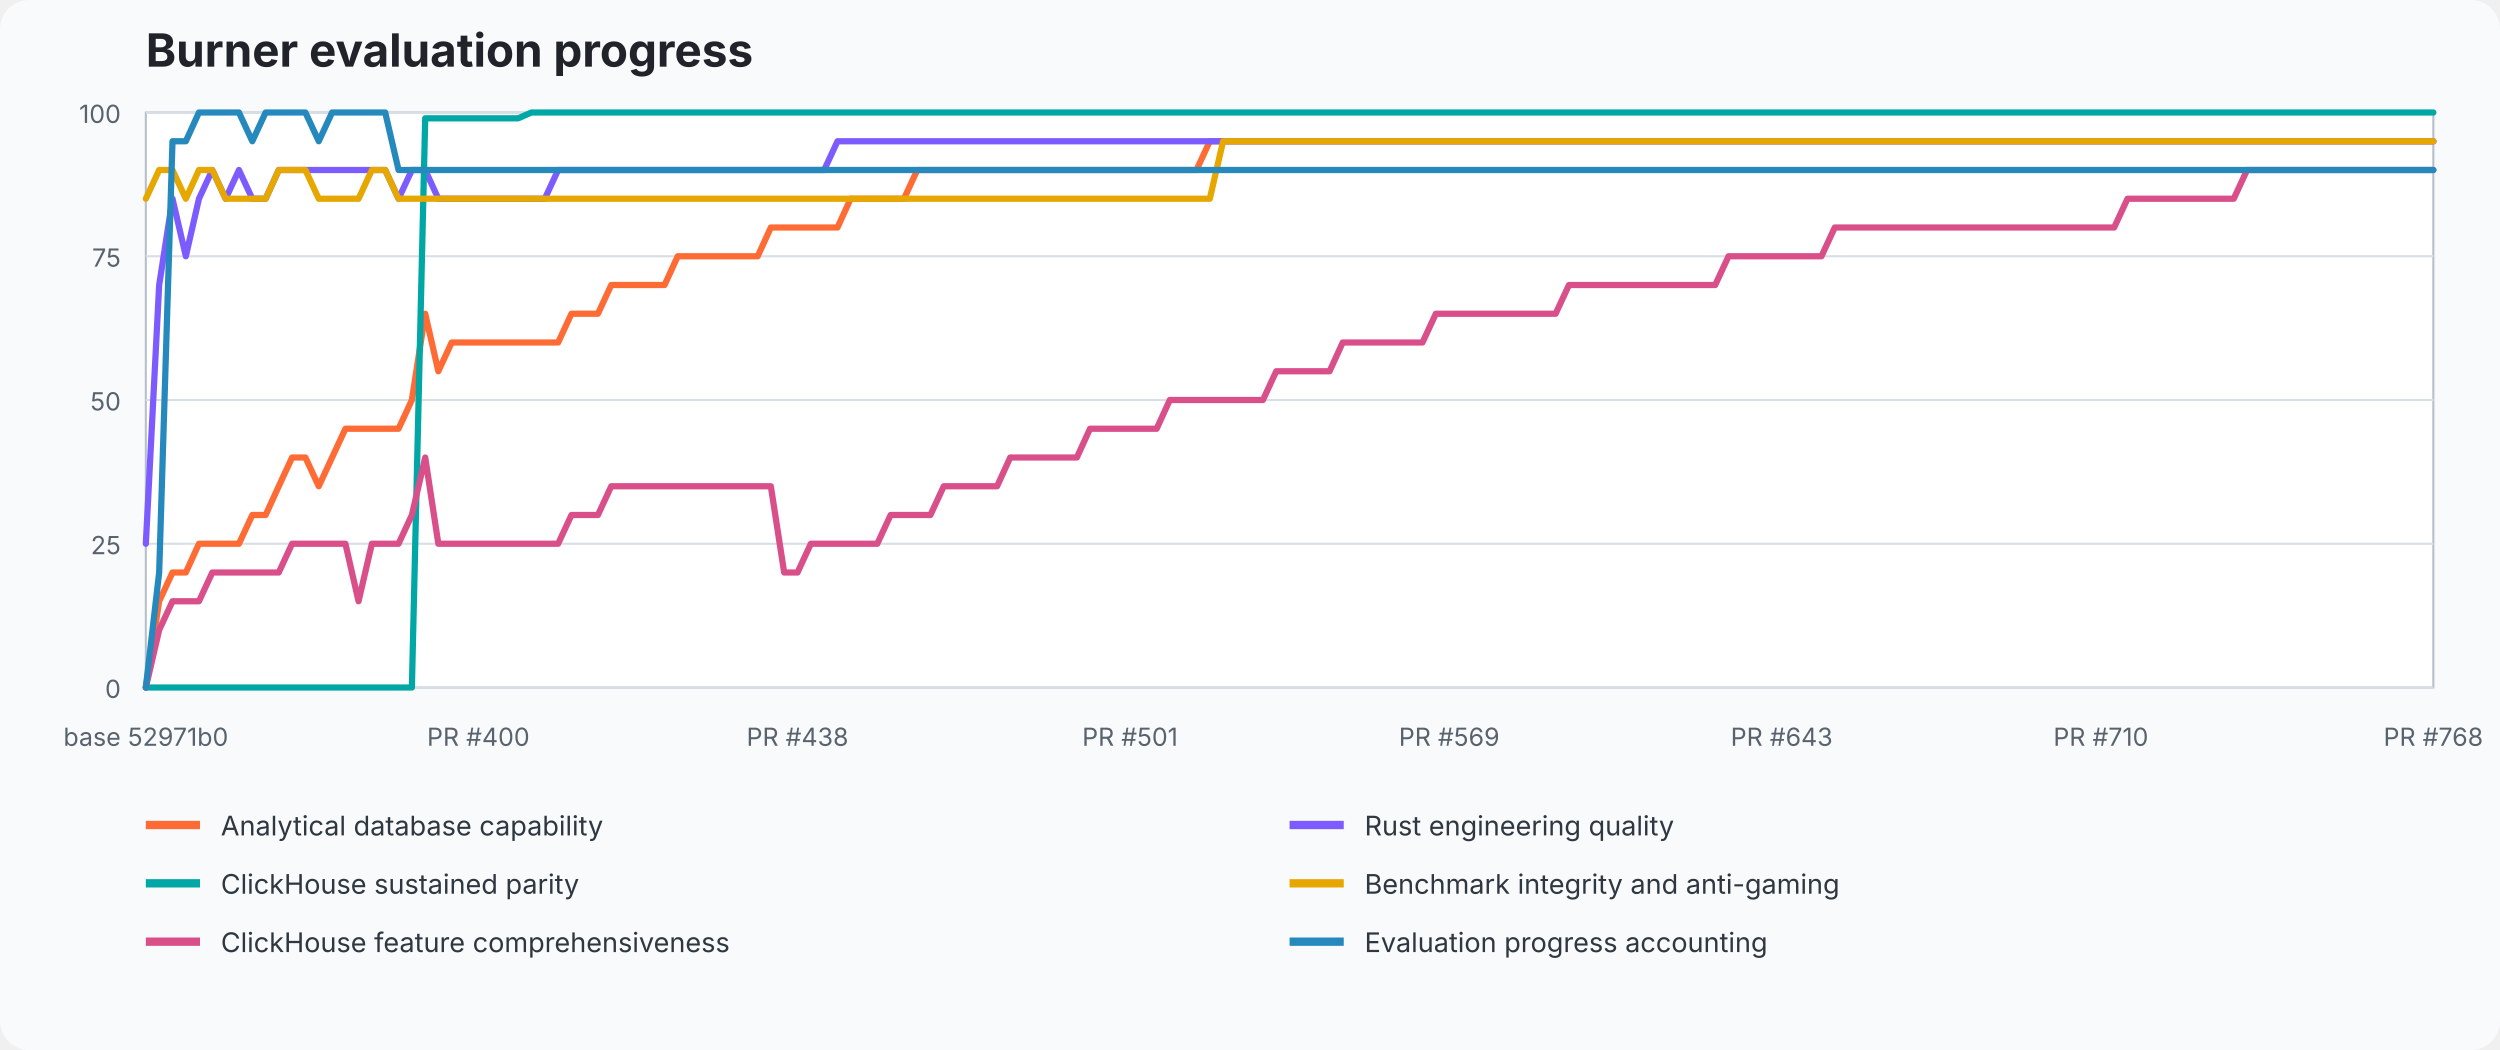
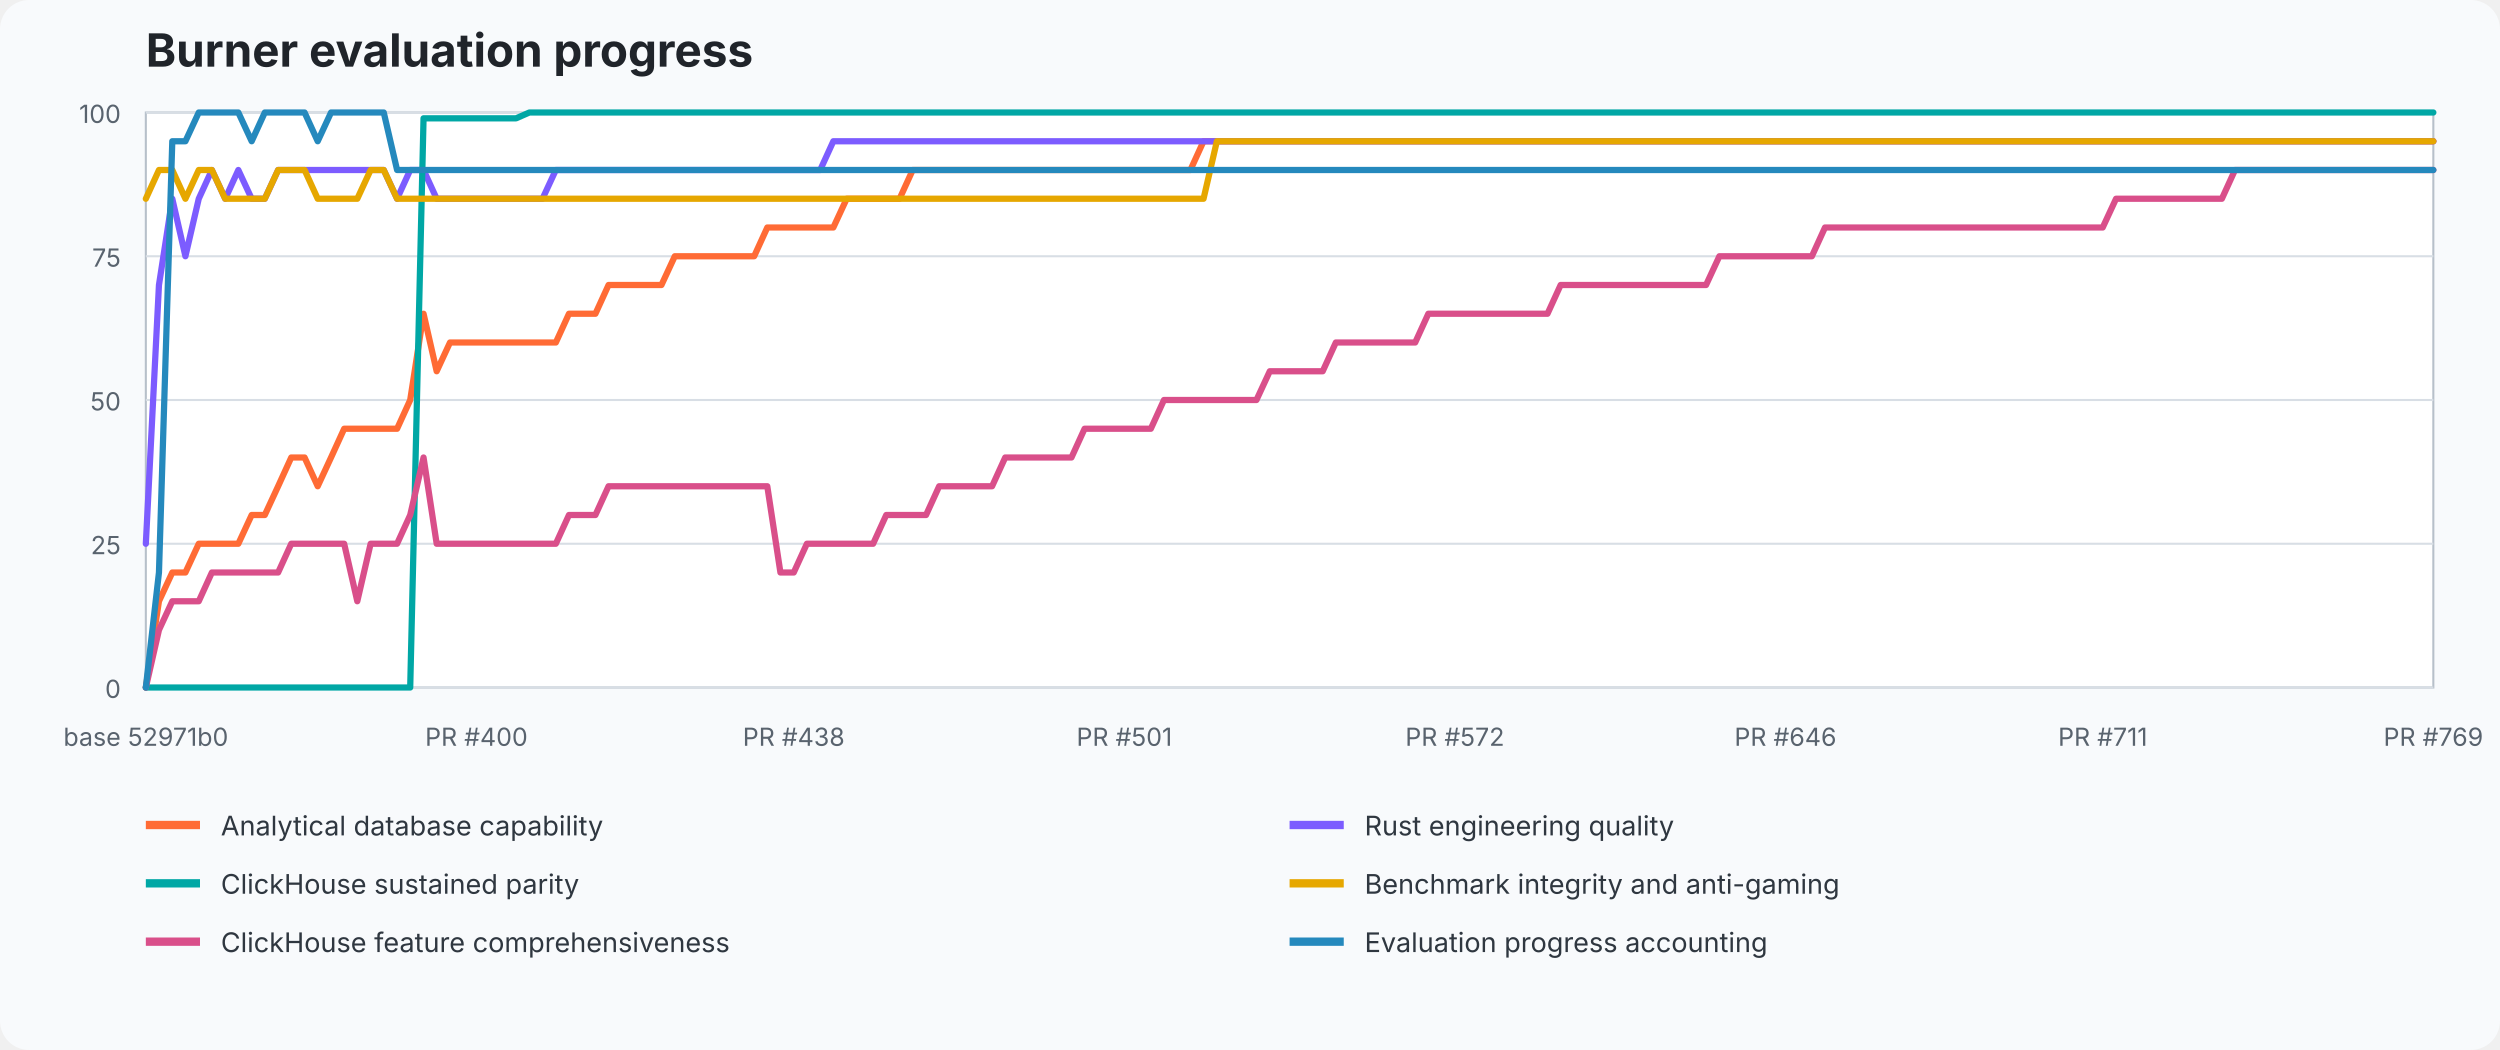
<svg xmlns="http://www.w3.org/2000/svg" width="1200" height="504" viewBox="0 0 1200 504" role="img" aria-labelledby="title desc">
  <style>text{font-family:ui-sans-serif,system-ui,-apple-system,BlinkMacSystemFont,"Segoe UI",sans-serif}.title{font-size:22px;font-weight:700;fill:#20242a}.axis{font-size:12px;fill:#59636e}.legend{font-size:13px;fill:#2f3740}.grid{stroke:#d8dee5;stroke-width:1}.plot{fill:#fff;stroke:#b7c0ca}</style>
  <rect width="100%" height="100%" fill="#f8fafc" rx="14" />
  <text x="70" y="32" class="title">Burner evaluation progress</text>
  <rect x="70" y="54" width="1098" height="276" class="plot" />
  <line x1="70" y1="330" x2="1168" y2="330" class="grid" />
  <text x="58" y="335" text-anchor="end" class="axis">0</text>
  <line x1="70" y1="261" x2="1168" y2="261" class="grid" />
  <text x="58" y="266" text-anchor="end" class="axis">25</text>
  <line x1="70" y1="192" x2="1168" y2="192" class="grid" />
  <text x="58" y="197" text-anchor="end" class="axis">50</text>
  <line x1="70" y1="123" x2="1168" y2="123" class="grid" />
  <text x="58" y="128" text-anchor="end" class="axis">75</text>
  <line x1="70" y1="54" x2="1168" y2="54" class="grid" />
  <text x="58" y="59" text-anchor="end" class="axis">100</text>
-   <polyline points="70.0,330.0 76.4,288.6 82.8,274.8 89.2,274.8 95.5,261.0 101.9,261.0 108.3,261.0 114.7,261.0 121.1,247.2 127.5,247.2 133.8,233.4 140.2,219.6 146.6,219.6 153.0,233.4 159.4,219.6 165.8,205.8 172.1,205.8 178.5,205.8 184.9,205.8 191.3,205.8 197.7,192.0 204.1,150.6 210.4,178.2 216.8,164.4 223.2,164.4 229.6,164.4 236.0,164.4 242.4,164.4 248.7,164.4 255.1,164.4 261.5,164.4 267.9,164.4 274.3,150.6 280.7,150.6 287.0,150.6 293.4,136.8 299.8,136.8 306.2,136.8 312.6,136.8 319.0,136.8 325.3,123.0 331.7,123.0 338.1,123.0 344.5,123.0 350.9,123.0 357.3,123.0 363.7,123.0 370.0,109.2 376.4,109.2 382.8,109.2 389.2,109.2 395.6,109.2 402.0,109.2 408.3,95.4 414.7,95.4 421.1,95.4 427.5,95.4 433.9,95.4 440.3,81.6 446.6,81.6 453.0,81.6 459.4,81.6 465.8,81.6 472.2,81.6 478.6,81.6 484.9,81.6 491.3,81.6 497.7,81.6 504.1,81.6 510.5,81.6 516.9,81.6 523.2,81.6 529.6,81.6 536.0,81.6 542.4,81.6 548.8,81.6 555.2,81.6 561.5,81.6 567.9,81.6 574.3,81.6 580.7,67.8 587.1,67.8 593.5,67.8 599.8,67.8 606.2,67.8 612.6,67.8 619.0,67.8 625.4,67.8 631.8,67.8 638.2,67.8 644.5,67.8 650.9,67.8 657.3,67.8 663.7,67.8 670.1,67.8 676.5,67.8 682.8,67.8 689.2,67.8 695.6,67.8 702.0,67.8 708.4,67.8 714.8,67.8 721.1,67.8 727.5,67.8 733.9,67.8 740.3,67.8 746.7,67.8 753.1,67.8 759.4,67.8 765.8,67.8 772.2,67.8 778.6,67.8 785.0,67.8 791.4,67.8 797.7,67.8 804.1,67.8 810.5,67.8 816.9,67.8 823.3,67.8 829.7,67.8 836.0,67.8 842.4,67.8 848.8,67.8 855.2,67.8 861.6,67.8 868.0,67.8 874.3,67.8 880.7,67.8 887.1,67.8 893.5,67.8 899.9,67.8 906.3,67.8 912.7,67.8 919.0,67.8 925.4,67.8 931.8,67.8 938.2,67.8 944.6,67.8 951.0,67.8 957.3,67.8 963.7,67.8 970.1,67.8 976.5,67.8 982.9,67.8 989.3,67.8 995.6,67.8 1002.0,67.8 1008.4,67.8 1014.8,67.8 1021.2,67.8 1027.6,67.8 1033.9,67.8 1040.3,67.8 1046.7,67.8 1053.1,67.8 1059.5,67.8 1065.9,67.8 1072.2,67.8 1078.6,67.8 1085.0,67.8 1091.4,67.8 1097.8,67.8 1104.2,67.8 1110.5,67.8 1116.9,67.8 1123.3,67.8 1129.7,67.8 1136.1,67.8 1142.5,67.8 1148.8,67.8 1155.2,67.8 1161.6,67.8 1168.0,67.8" fill="none" stroke="#ff6b35" stroke-width="3" stroke-linejoin="round" stroke-linecap="round" />
-   <polyline points="70.0,261.0 76.4,136.8 82.8,95.4 89.2,123.0 95.5,95.4 101.9,81.6 108.3,95.4 114.7,81.6 121.1,95.4 127.5,95.4 133.8,81.6 140.2,81.6 146.6,81.6 153.0,81.6 159.4,81.6 165.8,81.6 172.1,81.6 178.5,81.6 184.9,81.6 191.3,95.4 197.7,81.6 204.1,81.6 210.4,95.4 216.8,95.4 223.2,95.4 229.6,95.4 236.0,95.4 242.4,95.4 248.7,95.4 255.1,95.4 261.5,95.4 267.9,81.6 274.3,81.6 280.7,81.6 287.0,81.6 293.4,81.6 299.8,81.6 306.2,81.6 312.6,81.6 319.0,81.6 325.3,81.6 331.7,81.6 338.1,81.6 344.5,81.6 350.9,81.6 357.3,81.6 363.7,81.6 370.0,81.6 376.4,81.6 382.8,81.6 389.2,81.6 395.6,81.6 402.0,67.8 408.3,67.8 414.7,67.8 421.1,67.8 427.5,67.8 433.9,67.8 440.3,67.8 446.6,67.8 453.0,67.8 459.4,67.8 465.8,67.8 472.2,67.8 478.6,67.8 484.9,67.8 491.3,67.8 497.7,67.8 504.1,67.8 510.5,67.8 516.9,67.8 523.2,67.8 529.6,67.8 536.0,67.8 542.4,67.8 548.8,67.8 555.2,67.8 561.5,67.8 567.9,67.8 574.3,67.8 580.7,67.8 587.1,67.8 593.5,67.8 599.8,67.8 606.2,67.8 612.6,67.8 619.0,67.8 625.4,67.8 631.8,67.8 638.2,67.8 644.5,67.8 650.9,67.8 657.3,67.8 663.7,67.8 670.1,67.8 676.5,67.8 682.8,67.8 689.2,67.8 695.6,67.8 702.0,67.8 708.4,67.8 714.8,67.8 721.1,67.8 727.5,67.8 733.9,67.8 740.3,67.8 746.7,67.8 753.1,67.8 759.4,67.8 765.8,67.8 772.2,67.8 778.6,67.8 785.0,67.8 791.4,67.8 797.7,67.8 804.1,67.8 810.5,67.8 816.9,67.8 823.3,67.8 829.7,67.8 836.0,67.8 842.4,67.8 848.8,67.8 855.2,67.8 861.6,67.8 868.0,67.8 874.3,67.8 880.7,67.8 887.1,67.8 893.5,67.8 899.9,67.8 906.3,67.8 912.7,67.8 919.0,67.8 925.4,67.8 931.8,67.8 938.2,67.8 944.6,67.8 951.0,67.8 957.3,67.8 963.7,67.8 970.1,67.8 976.5,67.8 982.9,67.8 989.3,67.8 995.6,67.8 1002.0,67.8 1008.4,67.8 1014.8,67.8 1021.2,67.8 1027.6,67.8 1033.9,67.8 1040.3,67.8 1046.7,67.8 1053.1,67.8 1059.5,67.8 1065.9,67.8 1072.2,67.8 1078.6,67.8 1085.0,67.8 1091.4,67.8 1097.8,67.8 1104.2,67.8 1110.5,67.8 1116.9,67.8 1123.3,67.8 1129.7,67.8 1136.1,67.8 1142.5,67.8 1148.8,67.8 1155.2,67.8 1161.6,67.8 1168.0,67.8" fill="none" stroke="#7c5cff" stroke-width="3" stroke-linejoin="round" stroke-linecap="round" />
-   <polyline points="70.0,330.0 76.4,330.0 82.8,330.0 89.2,330.0 95.5,330.0 101.9,330.0 108.3,330.0 114.7,330.0 121.1,330.0 127.5,330.0 133.8,330.0 140.2,330.0 146.6,330.0 153.0,330.0 159.4,330.0 165.8,330.0 172.1,330.0 178.5,330.0 184.9,330.0 191.3,330.0 197.7,330.0 204.1,56.8 210.4,56.8 216.8,56.8 223.2,56.8 229.6,56.8 236.0,56.8 242.4,56.8 248.7,56.8 255.1,54.0 261.5,54.0 267.9,54.0 274.3,54.0 280.7,54.0 287.0,54.0 293.4,54.0 299.8,54.0 306.2,54.0 312.6,54.0 319.0,54.0 325.3,54.0 331.7,54.0 338.1,54.0 344.5,54.0 350.9,54.0 357.3,54.0 363.7,54.0 370.0,54.0 376.4,54.0 382.8,54.0 389.2,54.0 395.6,54.0 402.0,54.0 408.3,54.0 414.7,54.0 421.1,54.0 427.5,54.0 433.9,54.0 440.3,54.0 446.6,54.0 453.0,54.0 459.4,54.0 465.8,54.0 472.2,54.0 478.6,54.0 484.9,54.0 491.3,54.0 497.7,54.0 504.1,54.0 510.5,54.0 516.9,54.0 523.2,54.0 529.6,54.0 536.0,54.0 542.4,54.0 548.8,54.0 555.2,54.0 561.5,54.0 567.9,54.0 574.3,54.0 580.7,54.0 587.1,54.0 593.5,54.0 599.8,54.0 606.2,54.0 612.6,54.0 619.0,54.0 625.4,54.0 631.8,54.0 638.2,54.0 644.5,54.0 650.9,54.0 657.3,54.0 663.7,54.0 670.1,54.0 676.5,54.0 682.8,54.0 689.2,54.0 695.6,54.0 702.0,54.0 708.4,54.0 714.8,54.0 721.1,54.0 727.5,54.0 733.9,54.0 740.3,54.0 746.7,54.0 753.1,54.0 759.4,54.0 765.8,54.0 772.2,54.0 778.6,54.0 785.0,54.0 791.4,54.0 797.7,54.0 804.1,54.0 810.5,54.0 816.9,54.0 823.3,54.0 829.7,54.0 836.0,54.0 842.4,54.0 848.8,54.0 855.2,54.0 861.6,54.0 868.0,54.0 874.3,54.0 880.7,54.0 887.1,54.0 893.5,54.0 899.9,54.0 906.3,54.0 912.7,54.0 919.0,54.0 925.4,54.0 931.8,54.0 938.2,54.0 944.6,54.0 951.0,54.0 957.3,54.0 963.7,54.0 970.1,54.0 976.5,54.0 982.9,54.0 989.3,54.0 995.6,54.0 1002.0,54.0 1008.4,54.0 1014.8,54.0 1021.2,54.0 1027.6,54.0 1033.9,54.0 1040.3,54.0 1046.7,54.0 1053.1,54.0 1059.5,54.0 1065.9,54.0 1072.2,54.0 1078.6,54.0 1085.0,54.0 1091.4,54.0 1097.8,54.0 1104.2,54.0 1110.5,54.0 1116.9,54.0 1123.3,54.0 1129.7,54.0 1136.1,54.0 1142.5,54.0 1148.8,54.0 1155.2,54.0 1161.6,54.0 1168.0,54.0" fill="none" stroke="#00a7a5" stroke-width="3" stroke-linejoin="round" stroke-linecap="round" />
-   <polyline points="70.0,95.4 76.4,81.6 82.8,81.6 89.2,95.4 95.5,81.6 101.9,81.6 108.3,95.4 114.7,95.4 121.1,95.4 127.5,95.4 133.8,81.6 140.2,81.6 146.6,81.6 153.0,95.4 159.4,95.4 165.8,95.4 172.1,95.4 178.5,81.6 184.9,81.6 191.3,95.4 197.7,95.4 204.1,95.4 210.4,95.4 216.8,95.4 223.2,95.4 229.6,95.4 236.0,95.4 242.4,95.4 248.7,95.4 255.1,95.4 261.5,95.4 267.9,95.4 274.3,95.4 280.7,95.4 287.0,95.4 293.4,95.4 299.8,95.4 306.2,95.4 312.6,95.4 319.0,95.4 325.3,95.4 331.7,95.4 338.1,95.4 344.5,95.4 350.9,95.4 357.3,95.4 363.7,95.4 370.0,95.4 376.4,95.4 382.8,95.4 389.2,95.4 395.6,95.4 402.0,95.4 408.3,95.4 414.7,95.4 421.1,95.4 427.5,95.4 433.9,95.4 440.3,95.4 446.6,95.4 453.0,95.4 459.4,95.4 465.8,95.4 472.2,95.4 478.6,95.4 484.9,95.4 491.3,95.4 497.7,95.4 504.1,95.4 510.5,95.4 516.9,95.4 523.2,95.4 529.6,95.4 536.0,95.4 542.4,95.4 548.8,95.4 555.2,95.4 561.5,95.4 567.9,95.4 574.3,95.4 580.7,95.4 587.1,67.8 593.5,67.8 599.8,67.8 606.2,67.8 612.6,67.8 619.0,67.8 625.4,67.8 631.8,67.8 638.2,67.8 644.5,67.8 650.9,67.8 657.3,67.8 663.7,67.8 670.1,67.8 676.5,67.8 682.8,67.8 689.2,67.8 695.6,67.8 702.0,67.8 708.4,67.8 714.8,67.8 721.1,67.8 727.5,67.8 733.9,67.8 740.3,67.8 746.7,67.8 753.1,67.8 759.4,67.8 765.8,67.8 772.2,67.8 778.6,67.8 785.0,67.8 791.4,67.8 797.7,67.8 804.1,67.8 810.5,67.8 816.9,67.8 823.3,67.8 829.7,67.8 836.0,67.8 842.4,67.8 848.8,67.8 855.2,67.8 861.6,67.8 868.0,67.8 874.3,67.8 880.7,67.8 887.1,67.8 893.5,67.8 899.9,67.8 906.3,67.8 912.7,67.8 919.0,67.8 925.4,67.8 931.8,67.8 938.2,67.8 944.6,67.8 951.0,67.8 957.3,67.8 963.7,67.8 970.1,67.8 976.5,67.8 982.9,67.8 989.3,67.8 995.6,67.8 1002.0,67.8 1008.4,67.8 1014.8,67.8 1021.2,67.8 1027.6,67.8 1033.9,67.8 1040.3,67.8 1046.7,67.8 1053.1,67.8 1059.5,67.8 1065.9,67.8 1072.2,67.8 1078.6,67.8 1085.0,67.8 1091.4,67.8 1097.8,67.8 1104.2,67.8 1110.5,67.8 1116.9,67.8 1123.3,67.8 1129.7,67.8 1136.1,67.8 1142.5,67.8 1148.8,67.8 1155.2,67.8 1161.6,67.8 1168.0,67.8" fill="none" stroke="#e6a700" stroke-width="3" stroke-linejoin="round" stroke-linecap="round" />
-   <polyline points="70.0,330.0 76.4,302.4 82.8,288.6 89.2,288.6 95.5,288.6 101.9,274.8 108.3,274.8 114.7,274.8 121.1,274.8 127.5,274.8 133.8,274.8 140.2,261.0 146.6,261.0 153.0,261.0 159.4,261.0 165.8,261.0 172.1,288.6 178.5,261.0 184.9,261.0 191.3,261.0 197.7,247.2 204.1,219.6 210.4,261.0 216.8,261.0 223.2,261.0 229.6,261.0 236.0,261.0 242.4,261.0 248.7,261.0 255.1,261.0 261.5,261.0 267.9,261.0 274.3,247.2 280.7,247.2 287.0,247.2 293.4,233.4 299.8,233.4 306.2,233.4 312.6,233.4 319.0,233.4 325.3,233.4 331.7,233.4 338.1,233.4 344.5,233.4 350.9,233.4 357.3,233.4 363.7,233.4 370.0,233.4 376.4,274.8 382.8,274.8 389.2,261.0 395.6,261.0 402.0,261.0 408.3,261.0 414.7,261.0 421.1,261.0 427.5,247.2 433.9,247.2 440.3,247.2 446.6,247.2 453.0,233.4 459.4,233.4 465.8,233.4 472.2,233.4 478.6,233.4 484.9,219.6 491.3,219.6 497.7,219.6 504.1,219.6 510.5,219.6 516.9,219.6 523.2,205.8 529.6,205.8 536.0,205.8 542.4,205.8 548.8,205.8 555.2,205.8 561.5,192.0 567.9,192.0 574.3,192.0 580.7,192.0 587.1,192.0 593.5,192.0 599.8,192.0 606.2,192.0 612.6,178.2 619.0,178.2 625.4,178.2 631.8,178.2 638.2,178.2 644.5,164.4 650.9,164.4 657.3,164.4 663.7,164.4 670.1,164.4 676.5,164.4 682.8,164.4 689.2,150.6 695.6,150.6 702.0,150.6 708.4,150.6 714.8,150.6 721.1,150.6 727.5,150.6 733.9,150.6 740.3,150.6 746.7,150.6 753.1,136.8 759.4,136.8 765.8,136.8 772.2,136.8 778.6,136.8 785.0,136.8 791.4,136.8 797.7,136.8 804.1,136.8 810.5,136.8 816.9,136.8 823.3,136.8 829.7,123.0 836.0,123.0 842.4,123.0 848.8,123.0 855.2,123.0 861.6,123.0 868.0,123.0 874.3,123.0 880.7,109.2 887.1,109.2 893.5,109.2 899.9,109.2 906.3,109.2 912.7,109.2 919.0,109.2 925.4,109.2 931.8,109.2 938.2,109.2 944.6,109.2 951.0,109.2 957.3,109.2 963.7,109.2 970.1,109.2 976.5,109.2 982.9,109.2 989.3,109.2 995.6,109.2 1002.0,109.2 1008.4,109.2 1014.8,109.2 1021.2,95.4 1027.6,95.4 1033.9,95.4 1040.3,95.4 1046.7,95.4 1053.1,95.4 1059.5,95.4 1065.9,95.4 1072.2,95.4 1078.6,81.6 1085.0,81.6 1091.4,81.6 1097.8,81.6 1104.2,81.6 1110.5,81.6 1116.9,81.6 1123.3,81.6 1129.7,81.6 1136.1,81.6 1142.5,81.6 1148.8,81.6 1155.2,81.6 1161.6,81.6 1168.0,81.6" fill="none" stroke="#d94f8a" stroke-width="3" stroke-linejoin="round" stroke-linecap="round" />
-   <polyline points="70.0,330.0 76.4,274.8 82.8,67.8 89.2,67.8 95.5,54.0 101.9,54.0 108.3,54.0 114.7,54.0 121.1,67.8 127.5,54.0 133.8,54.0 140.2,54.0 146.6,54.0 153.0,67.8 159.4,54.0 165.8,54.0 172.1,54.0 178.5,54.0 184.9,54.0 191.3,81.6 197.7,81.6 204.1,81.6 210.4,81.6 216.8,81.6 223.2,81.6 229.6,81.6 236.0,81.6 242.4,81.6 248.7,81.6 255.1,81.6 261.5,81.6 267.9,81.6 274.3,81.6 280.7,81.6 287.0,81.6 293.4,81.6 299.8,81.6 306.2,81.6 312.6,81.6 319.0,81.6 325.3,81.6 331.7,81.6 338.1,81.6 344.5,81.6 350.9,81.6 357.3,81.6 363.7,81.6 370.0,81.6 376.4,81.6 382.8,81.6 389.2,81.6 395.6,81.6 402.0,81.6 408.3,81.6 414.7,81.6 421.1,81.6 427.5,81.6 433.9,81.6 440.3,81.6 446.6,81.6 453.0,81.6 459.4,81.6 465.8,81.6 472.2,81.6 478.6,81.6 484.9,81.6 491.3,81.6 497.7,81.6 504.1,81.6 510.5,81.6 516.9,81.6 523.2,81.6 529.6,81.6 536.0,81.6 542.4,81.6 548.8,81.6 555.2,81.6 561.5,81.6 567.9,81.6 574.3,81.6 580.7,81.6 587.1,81.6 593.5,81.6 599.8,81.6 606.2,81.6 612.6,81.6 619.0,81.6 625.4,81.6 631.8,81.6 638.2,81.6 644.5,81.6 650.9,81.6 657.3,81.6 663.7,81.6 670.1,81.6 676.5,81.6 682.8,81.6 689.2,81.6 695.6,81.6 702.0,81.6 708.4,81.6 714.8,81.6 721.1,81.6 727.5,81.6 733.9,81.6 740.3,81.6 746.7,81.6 753.1,81.6 759.4,81.6 765.8,81.6 772.2,81.6 778.6,81.6 785.0,81.6 791.4,81.6 797.7,81.6 804.1,81.6 810.5,81.6 816.9,81.6 823.3,81.6 829.7,81.6 836.0,81.6 842.4,81.6 848.8,81.6 855.2,81.6 861.6,81.6 868.0,81.6 874.3,81.6 880.7,81.6 887.1,81.6 893.5,81.6 899.9,81.6 906.3,81.6 912.7,81.6 919.0,81.6 925.4,81.6 931.8,81.6 938.2,81.6 944.6,81.6 951.0,81.6 957.3,81.6 963.7,81.6 970.1,81.6 976.5,81.6 982.9,81.6 989.3,81.6 995.6,81.6 1002.0,81.6 1008.4,81.6 1014.8,81.6 1021.2,81.6 1027.6,81.6 1033.9,81.6 1040.3,81.6 1046.7,81.6 1053.1,81.6 1059.5,81.6 1065.9,81.6 1072.2,81.6 1078.6,81.6 1085.0,81.6 1091.4,81.6 1097.8,81.6 1104.2,81.6 1110.5,81.6 1116.9,81.6 1123.3,81.6 1129.7,81.6 1136.1,81.6 1142.5,81.6 1148.8,81.6 1155.2,81.6 1161.6,81.6 1168.0,81.6" fill="none" stroke="#2589bd" stroke-width="3" stroke-linejoin="round" stroke-linecap="round" />
+   <polyline points="70.0,330.0 76.3,288.6 82.7,274.8 89.0,274.8 95.4,261.0 101.7,261.0 108.1,261.0 114.4,261.0 120.8,247.2 127.1,247.2 133.5,233.4 139.8,219.6 146.2,219.6 152.5,233.4 158.9,219.6 165.2,205.8 171.5,205.8 177.9,205.8 184.2,205.8 190.6,205.8 196.9,192.0 203.3,150.6 209.6,178.2 216.0,164.4 222.3,164.4 228.7,164.4 235.0,164.4 241.4,164.4 247.7,164.4 254.1,164.4 260.4,164.4 266.8,164.4 273.1,150.6 279.4,150.6 285.8,150.6 292.1,136.8 298.5,136.8 304.8,136.8 311.2,136.8 317.5,136.8 323.9,123.0 330.2,123.0 336.6,123.0 342.9,123.0 349.3,123.0 355.6,123.0 362.0,123.0 368.3,109.2 374.6,109.2 381.0,109.2 387.3,109.2 393.7,109.2 400.0,109.2 406.4,95.4 412.7,95.4 419.1,95.4 425.4,95.4 431.8,95.4 438.1,81.6 444.5,81.6 450.8,81.6 457.2,81.6 463.5,81.6 469.8,81.6 476.2,81.6 482.5,81.6 488.9,81.6 495.2,81.6 501.6,81.6 507.9,81.6 514.3,81.6 520.6,81.6 527.0,81.6 533.3,81.6 539.7,81.6 546.0,81.6 552.4,81.6 558.7,81.6 565.1,81.6 571.4,81.6 577.7,67.8 584.1,67.8 590.4,67.8 596.8,67.8 603.1,67.8 609.5,67.8 615.8,67.8 622.2,67.8 628.5,67.8 634.9,67.8 641.2,67.8 647.6,67.8 653.9,67.8 660.3,67.8 666.6,67.8 672.9,67.8 679.3,67.8 685.6,67.8 692.0,67.8 698.3,67.8 704.7,67.8 711.0,67.8 717.4,67.8 723.7,67.8 730.1,67.8 736.4,67.8 742.8,67.8 749.1,67.8 755.5,67.8 761.8,67.8 768.2,67.8 774.5,67.8 780.8,67.8 787.2,67.8 793.5,67.8 799.9,67.8 806.2,67.8 812.6,67.8 818.9,67.8 825.3,67.8 831.6,67.8 838.0,67.8 844.3,67.8 850.7,67.8 857.0,67.8 863.4,67.8 869.7,67.8 876.0,67.8 882.4,67.8 888.7,67.8 895.1,67.8 901.4,67.8 907.8,67.8 914.1,67.8 920.5,67.8 926.8,67.8 933.2,67.8 939.5,67.8 945.9,67.8 952.2,67.8 958.6,67.8 964.9,67.8 971.2,67.8 977.6,67.8 983.9,67.8 990.3,67.8 996.6,67.8 1003.0,67.8 1009.3,67.8 1015.7,67.8 1022.0,67.8 1028.4,67.8 1034.7,67.8 1041.1,67.8 1047.4,67.8 1053.8,67.8 1060.1,67.8 1066.5,67.8 1072.8,67.8 1079.1,67.8 1085.5,67.8 1091.8,67.8 1098.2,67.8 1104.5,67.8 1110.9,67.8 1117.2,67.8 1123.6,67.8 1129.9,67.8 1136.3,67.8 1142.6,67.8 1149.0,67.8 1155.3,67.8 1161.7,67.8 1168.0,67.8" fill="none" stroke="#ff6b35" stroke-width="3" stroke-linejoin="round" stroke-linecap="round" />
+   <polyline points="70.0,261.0 76.3,136.8 82.7,95.4 89.0,123.0 95.4,95.4 101.7,81.6 108.1,95.4 114.4,81.6 120.8,95.4 127.1,95.4 133.5,81.6 139.8,81.6 146.2,81.6 152.5,81.6 158.9,81.6 165.2,81.6 171.5,81.6 177.9,81.6 184.2,81.6 190.6,95.4 196.9,81.6 203.3,81.6 209.6,95.4 216.0,95.4 222.3,95.4 228.7,95.4 235.0,95.4 241.4,95.4 247.7,95.4 254.1,95.4 260.4,95.4 266.8,81.6 273.1,81.6 279.4,81.6 285.8,81.6 292.1,81.6 298.5,81.6 304.8,81.6 311.2,81.6 317.5,81.6 323.9,81.6 330.2,81.6 336.6,81.6 342.9,81.6 349.3,81.6 355.6,81.6 362.0,81.6 368.3,81.6 374.6,81.6 381.0,81.6 387.3,81.6 393.7,81.6 400.0,67.8 406.4,67.8 412.7,67.8 419.1,67.8 425.4,67.8 431.8,67.8 438.1,67.8 444.5,67.8 450.8,67.8 457.2,67.8 463.5,67.8 469.8,67.8 476.2,67.8 482.5,67.8 488.9,67.8 495.2,67.8 501.6,67.8 507.9,67.8 514.3,67.8 520.6,67.8 527.0,67.8 533.3,67.8 539.7,67.8 546.0,67.8 552.4,67.8 558.7,67.8 565.1,67.8 571.4,67.8 577.7,67.8 584.1,67.8 590.4,67.8 596.8,67.8 603.1,67.8 609.5,67.8 615.8,67.8 622.2,67.8 628.5,67.8 634.9,67.8 641.2,67.8 647.6,67.8 653.9,67.8 660.3,67.8 666.6,67.8 672.9,67.8 679.3,67.8 685.6,67.8 692.0,67.8 698.3,67.8 704.7,67.8 711.0,67.8 717.4,67.8 723.7,67.8 730.1,67.8 736.4,67.8 742.8,67.8 749.1,67.8 755.5,67.8 761.8,67.8 768.2,67.8 774.5,67.8 780.8,67.8 787.2,67.8 793.5,67.8 799.9,67.8 806.2,67.8 812.6,67.8 818.9,67.8 825.3,67.8 831.6,67.8 838.0,67.8 844.3,67.8 850.7,67.8 857.0,67.8 863.4,67.8 869.7,67.8 876.0,67.8 882.4,67.8 888.7,67.8 895.1,67.8 901.4,67.8 907.8,67.8 914.1,67.8 920.5,67.8 926.8,67.8 933.2,67.8 939.5,67.8 945.9,67.8 952.2,67.8 958.6,67.8 964.9,67.8 971.2,67.8 977.6,67.8 983.9,67.8 990.3,67.8 996.6,67.8 1003.0,67.8 1009.3,67.8 1015.7,67.8 1022.0,67.8 1028.4,67.8 1034.7,67.8 1041.1,67.8 1047.4,67.8 1053.8,67.8 1060.1,67.8 1066.5,67.8 1072.8,67.8 1079.1,67.8 1085.5,67.8 1091.8,67.8 1098.2,67.8 1104.5,67.8 1110.9,67.8 1117.2,67.8 1123.6,67.8 1129.9,67.8 1136.3,67.8 1142.6,67.8 1149.0,67.8 1155.3,67.8 1161.7,67.8 1168.0,67.8" fill="none" stroke="#7c5cff" stroke-width="3" stroke-linejoin="round" stroke-linecap="round" />
+   <polyline points="70.0,330.0 76.3,330.0 82.7,330.0 89.0,330.0 95.4,330.0 101.7,330.0 108.1,330.0 114.4,330.0 120.8,330.0 127.1,330.0 133.5,330.0 139.8,330.0 146.2,330.0 152.5,330.0 158.9,330.0 165.2,330.0 171.5,330.0 177.9,330.0 184.2,330.0 190.6,330.0 196.9,330.0 203.3,56.8 209.6,56.8 216.0,56.8 222.3,56.8 228.7,56.8 235.0,56.8 241.4,56.8 247.7,56.8 254.1,54.0 260.4,54.0 266.8,54.0 273.1,54.0 279.4,54.0 285.8,54.0 292.1,54.0 298.5,54.0 304.8,54.0 311.2,54.0 317.5,54.0 323.9,54.0 330.2,54.0 336.6,54.0 342.9,54.0 349.3,54.0 355.6,54.0 362.0,54.0 368.3,54.0 374.6,54.0 381.0,54.0 387.3,54.0 393.7,54.0 400.0,54.0 406.4,54.0 412.7,54.0 419.1,54.0 425.4,54.0 431.8,54.0 438.1,54.0 444.5,54.0 450.8,54.0 457.2,54.0 463.5,54.0 469.8,54.0 476.2,54.0 482.5,54.0 488.9,54.0 495.2,54.0 501.6,54.0 507.9,54.0 514.3,54.0 520.6,54.0 527.0,54.0 533.3,54.0 539.7,54.0 546.0,54.0 552.4,54.0 558.7,54.0 565.1,54.0 571.4,54.0 577.7,54.0 584.1,54.0 590.4,54.0 596.8,54.0 603.1,54.0 609.5,54.0 615.8,54.0 622.2,54.0 628.5,54.0 634.9,54.0 641.2,54.0 647.6,54.0 653.9,54.0 660.3,54.0 666.6,54.0 672.9,54.0 679.3,54.0 685.6,54.0 692.0,54.0 698.3,54.0 704.7,54.0 711.0,54.0 717.4,54.0 723.7,54.0 730.1,54.0 736.4,54.0 742.8,54.0 749.1,54.0 755.5,54.0 761.8,54.0 768.2,54.0 774.5,54.0 780.8,54.0 787.2,54.0 793.5,54.0 799.9,54.0 806.2,54.0 812.6,54.0 818.9,54.0 825.3,54.0 831.6,54.0 838.0,54.0 844.3,54.0 850.7,54.0 857.0,54.0 863.4,54.0 869.7,54.0 876.0,54.0 882.4,54.0 888.7,54.0 895.1,54.0 901.4,54.0 907.8,54.0 914.1,54.0 920.5,54.0 926.8,54.0 933.2,54.0 939.5,54.0 945.9,54.0 952.2,54.0 958.6,54.0 964.9,54.0 971.2,54.0 977.6,54.0 983.9,54.0 990.3,54.0 996.6,54.0 1003.0,54.0 1009.3,54.0 1015.7,54.0 1022.0,54.0 1028.4,54.0 1034.7,54.0 1041.1,54.0 1047.4,54.0 1053.8,54.0 1060.1,54.0 1066.5,54.0 1072.8,54.0 1079.1,54.0 1085.5,54.0 1091.8,54.0 1098.2,54.0 1104.5,54.0 1110.9,54.0 1117.2,54.0 1123.6,54.0 1129.9,54.0 1136.3,54.0 1142.6,54.0 1149.0,54.0 1155.3,54.0 1161.7,54.0 1168.0,54.0" fill="none" stroke="#00a7a5" stroke-width="3" stroke-linejoin="round" stroke-linecap="round" />
+   <polyline points="70.0,95.4 76.3,81.6 82.7,81.6 89.0,95.4 95.4,81.6 101.7,81.6 108.1,95.4 114.4,95.4 120.8,95.4 127.1,95.4 133.5,81.6 139.8,81.6 146.2,81.6 152.5,95.4 158.9,95.4 165.2,95.4 171.5,95.4 177.9,81.6 184.2,81.6 190.6,95.4 196.9,95.4 203.3,95.4 209.6,95.4 216.0,95.4 222.3,95.4 228.7,95.4 235.0,95.4 241.4,95.4 247.7,95.4 254.1,95.4 260.4,95.4 266.8,95.4 273.1,95.4 279.4,95.4 285.8,95.4 292.1,95.4 298.5,95.4 304.8,95.4 311.2,95.4 317.5,95.4 323.9,95.4 330.2,95.4 336.6,95.4 342.9,95.4 349.3,95.4 355.6,95.4 362.0,95.4 368.3,95.4 374.6,95.4 381.0,95.4 387.3,95.4 393.7,95.4 400.0,95.4 406.4,95.4 412.7,95.4 419.1,95.4 425.4,95.4 431.8,95.4 438.1,95.4 444.5,95.4 450.8,95.4 457.2,95.4 463.5,95.4 469.8,95.4 476.2,95.4 482.5,95.4 488.9,95.4 495.2,95.4 501.6,95.4 507.9,95.4 514.3,95.4 520.6,95.4 527.0,95.4 533.3,95.4 539.7,95.4 546.0,95.4 552.4,95.4 558.7,95.4 565.1,95.4 571.4,95.4 577.7,95.4 584.1,67.8 590.4,67.8 596.8,67.8 603.1,67.8 609.5,67.8 615.8,67.8 622.2,67.8 628.5,67.8 634.9,67.8 641.2,67.8 647.6,67.8 653.9,67.8 660.3,67.8 666.6,67.8 672.9,67.8 679.3,67.8 685.6,67.8 692.0,67.8 698.3,67.8 704.7,67.8 711.0,67.8 717.4,67.8 723.7,67.8 730.1,67.8 736.4,67.8 742.8,67.8 749.1,67.8 755.5,67.8 761.8,67.8 768.2,67.8 774.5,67.8 780.8,67.8 787.2,67.8 793.5,67.8 799.9,67.8 806.2,67.8 812.6,67.8 818.9,67.8 825.3,67.8 831.6,67.8 838.0,67.8 844.3,67.8 850.7,67.8 857.0,67.8 863.4,67.8 869.7,67.8 876.0,67.8 882.4,67.8 888.7,67.8 895.1,67.8 901.4,67.8 907.8,67.8 914.1,67.8 920.5,67.8 926.8,67.8 933.2,67.8 939.5,67.8 945.9,67.8 952.2,67.8 958.6,67.8 964.9,67.8 971.2,67.8 977.6,67.8 983.9,67.8 990.3,67.8 996.6,67.8 1003.0,67.8 1009.3,67.8 1015.7,67.8 1022.0,67.8 1028.4,67.8 1034.7,67.8 1041.1,67.8 1047.4,67.8 1053.8,67.8 1060.1,67.8 1066.5,67.8 1072.8,67.8 1079.1,67.8 1085.5,67.8 1091.8,67.8 1098.2,67.8 1104.5,67.8 1110.9,67.8 1117.2,67.8 1123.6,67.8 1129.9,67.8 1136.3,67.8 1142.6,67.8 1149.0,67.8 1155.3,67.8 1161.7,67.8 1168.0,67.8" fill="none" stroke="#e6a700" stroke-width="3" stroke-linejoin="round" stroke-linecap="round" />
+   <polyline points="70.0,330.0 76.3,302.4 82.7,288.6 89.0,288.6 95.4,288.6 101.7,274.8 108.1,274.8 114.4,274.8 120.8,274.8 127.1,274.8 133.5,274.8 139.8,261.0 146.2,261.0 152.5,261.0 158.9,261.0 165.2,261.0 171.5,288.6 177.9,261.0 184.2,261.0 190.6,261.0 196.9,247.2 203.3,219.6 209.6,261.0 216.0,261.0 222.3,261.0 228.7,261.0 235.0,261.0 241.4,261.0 247.7,261.0 254.1,261.0 260.4,261.0 266.8,261.0 273.1,247.2 279.4,247.2 285.8,247.2 292.1,233.4 298.5,233.4 304.8,233.4 311.2,233.4 317.5,233.4 323.9,233.4 330.2,233.4 336.6,233.4 342.9,233.4 349.3,233.4 355.6,233.4 362.0,233.4 368.3,233.4 374.6,274.8 381.0,274.8 387.3,261.0 393.7,261.0 400.0,261.0 406.4,261.0 412.7,261.0 419.1,261.0 425.4,247.2 431.8,247.2 438.1,247.2 444.5,247.2 450.8,233.4 457.2,233.4 463.5,233.4 469.8,233.4 476.2,233.4 482.5,219.6 488.9,219.6 495.2,219.6 501.6,219.6 507.9,219.6 514.3,219.6 520.6,205.8 527.0,205.8 533.3,205.8 539.7,205.8 546.0,205.8 552.4,205.8 558.7,192.0 565.1,192.0 571.4,192.0 577.7,192.0 584.1,192.0 590.4,192.0 596.8,192.0 603.1,192.0 609.5,178.2 615.8,178.2 622.2,178.2 628.5,178.2 634.9,178.2 641.2,164.4 647.6,164.4 653.9,164.4 660.3,164.4 666.6,164.4 672.9,164.4 679.3,164.4 685.6,150.6 692.0,150.6 698.3,150.6 704.7,150.6 711.0,150.6 717.4,150.6 723.7,150.6 730.1,150.6 736.4,150.6 742.8,150.6 749.1,136.8 755.5,136.8 761.8,136.8 768.2,136.8 774.5,136.8 780.8,136.8 787.2,136.8 793.5,136.8 799.9,136.8 806.2,136.8 812.6,136.8 818.9,136.8 825.3,123.0 831.6,123.0 838.0,123.0 844.3,123.0 850.7,123.0 857.0,123.0 863.4,123.0 869.7,123.0 876.0,109.2 882.4,109.2 888.7,109.2 895.1,109.2 901.4,109.2 907.8,109.2 914.1,109.2 920.5,109.2 926.8,109.2 933.2,109.2 939.5,109.2 945.9,109.2 952.2,109.2 958.6,109.2 964.9,109.2 971.2,109.2 977.6,109.2 983.9,109.2 990.3,109.2 996.6,109.2 1003.0,109.2 1009.3,109.2 1015.7,95.4 1022.0,95.4 1028.4,95.4 1034.7,95.4 1041.1,95.4 1047.4,95.4 1053.8,95.4 1060.1,95.4 1066.5,95.4 1072.8,81.6 1079.1,81.6 1085.5,81.6 1091.8,81.6 1098.2,81.6 1104.5,81.6 1110.9,81.6 1117.2,81.6 1123.6,81.6 1129.9,81.6 1136.3,81.6 1142.6,81.6 1149.0,81.6 1155.3,81.6 1161.7,81.6 1168.0,81.6" fill="none" stroke="#d94f8a" stroke-width="3" stroke-linejoin="round" stroke-linecap="round" />
+   <polyline points="70.0,330.0 76.3,274.8 82.7,67.8 89.0,67.8 95.4,54.0 101.7,54.0 108.1,54.0 114.4,54.0 120.8,67.8 127.1,54.0 133.5,54.0 139.8,54.0 146.2,54.0 152.5,67.8 158.9,54.0 165.2,54.0 171.5,54.0 177.9,54.0 184.2,54.0 190.6,81.6 196.9,81.6 203.3,81.6 209.6,81.6 216.0,81.6 222.3,81.6 228.7,81.6 235.0,81.6 241.4,81.6 247.7,81.6 254.1,81.6 260.4,81.6 266.8,81.6 273.1,81.6 279.4,81.6 285.8,81.6 292.1,81.6 298.5,81.6 304.8,81.6 311.2,81.6 317.5,81.6 323.9,81.6 330.2,81.6 336.6,81.6 342.9,81.6 349.3,81.6 355.6,81.6 362.0,81.6 368.3,81.6 374.6,81.6 381.0,81.6 387.3,81.6 393.7,81.6 400.0,81.6 406.4,81.6 412.7,81.6 419.1,81.6 425.4,81.6 431.8,81.6 438.1,81.6 444.5,81.6 450.8,81.6 457.2,81.6 463.5,81.6 469.8,81.6 476.2,81.6 482.5,81.6 488.9,81.6 495.2,81.6 501.6,81.6 507.9,81.6 514.3,81.6 520.6,81.6 527.0,81.6 533.3,81.6 539.7,81.6 546.0,81.6 552.4,81.6 558.7,81.6 565.1,81.6 571.4,81.6 577.7,81.6 584.1,81.6 590.4,81.6 596.8,81.6 603.1,81.6 609.5,81.6 615.8,81.6 622.2,81.6 628.5,81.6 634.9,81.6 641.2,81.6 647.6,81.6 653.9,81.6 660.3,81.6 666.6,81.6 672.9,81.6 679.3,81.6 685.6,81.6 692.0,81.6 698.3,81.6 704.7,81.6 711.0,81.6 717.4,81.6 723.7,81.6 730.1,81.6 736.4,81.6 742.8,81.6 749.1,81.6 755.5,81.6 761.8,81.6 768.2,81.6 774.5,81.6 780.8,81.6 787.2,81.6 793.5,81.6 799.9,81.6 806.2,81.6 812.6,81.6 818.9,81.6 825.3,81.6 831.6,81.6 838.0,81.6 844.3,81.6 850.7,81.6 857.0,81.6 863.4,81.6 869.7,81.6 876.0,81.6 882.4,81.6 888.7,81.6 895.1,81.6 901.4,81.6 907.8,81.6 914.1,81.6 920.5,81.6 926.8,81.6 933.2,81.6 939.5,81.6 945.9,81.6 952.2,81.6 958.6,81.6 964.9,81.6 971.2,81.6 977.6,81.6 983.9,81.6 990.3,81.6 996.6,81.6 1003.0,81.6 1009.3,81.6 1015.7,81.6 1022.0,81.6 1028.4,81.6 1034.7,81.6 1041.1,81.6 1047.4,81.6 1053.8,81.6 1060.1,81.6 1066.5,81.6 1072.8,81.6 1079.1,81.6 1085.5,81.6 1091.8,81.6 1098.2,81.6 1104.5,81.6 1110.9,81.6 1117.2,81.6 1123.6,81.6 1129.9,81.6 1136.3,81.6 1142.6,81.6 1149.0,81.6 1155.3,81.6 1161.7,81.6 1168.0,81.6" fill="none" stroke="#2589bd" stroke-width="3" stroke-linejoin="round" stroke-linecap="round" />
  <text x="70" y="358" text-anchor="middle" class="axis">base 52971b0</text>
-   <text x="229.593" y="358" text-anchor="middle" class="axis">PR #400</text>
-   <text x="382.802" y="358" text-anchor="middle" class="axis">PR #438</text>
-   <text x="542.395" y="358" text-anchor="middle" class="axis">PR #501</text>
-   <text x="695.605" y="358" text-anchor="middle" class="axis">PR #569</text>
-   <text x="855.198" y="358" text-anchor="middle" class="axis">PR #643</text>
-   <text x="1008.407" y="358" text-anchor="middle" class="axis">PR #710</text>
-   <text x="1168" y="358" text-anchor="middle" class="axis">PR #768</text>
+   <text x="228.671" y="358" text-anchor="middle" class="axis">PR #400</text>
+   <text x="380.994" y="358" text-anchor="middle" class="axis">PR #438</text>
+   <text x="539.665" y="358" text-anchor="middle" class="axis">PR #501</text>
+   <text x="698.335" y="358" text-anchor="middle" class="axis">PR #572</text>
+   <text x="857.006" y="358" text-anchor="middle" class="axis">PR #646</text>
+   <text x="1009.329" y="358" text-anchor="middle" class="axis">PR #711</text>
+   <text x="1168" y="358" text-anchor="middle" class="axis">PR #769</text>
  <line x1="70" y1="396" x2="96" y2="396" stroke="#ff6b35" stroke-width="4" />
  <text x="106" y="401" class="legend">Analytical database capability</text>
  <line x1="619" y1="396" x2="645" y2="396" stroke="#7c5cff" stroke-width="4" />
  <text x="655" y="401" class="legend">Rust engineering quality</text>
  <line x1="70" y1="424" x2="96" y2="424" stroke="#00a7a5" stroke-width="4" />
  <text x="106" y="429" class="legend">ClickHouse sustained parity</text>
  <line x1="619" y1="424" x2="645" y2="424" stroke="#e6a700" stroke-width="4" />
  <text x="655" y="429" class="legend">Benchmark integrity and anti-gaming</text>
  <line x1="70" y1="452" x2="96" y2="452" stroke="#d94f8a" stroke-width="4" />
  <text x="106" y="457" class="legend">ClickHouse feature comprehensiveness</text>
  <line x1="619" y1="452" x2="645" y2="452" stroke="#2589bd" stroke-width="4" />
  <text x="655" y="457" class="legend">Evaluation progress accounting</text>
</svg>
